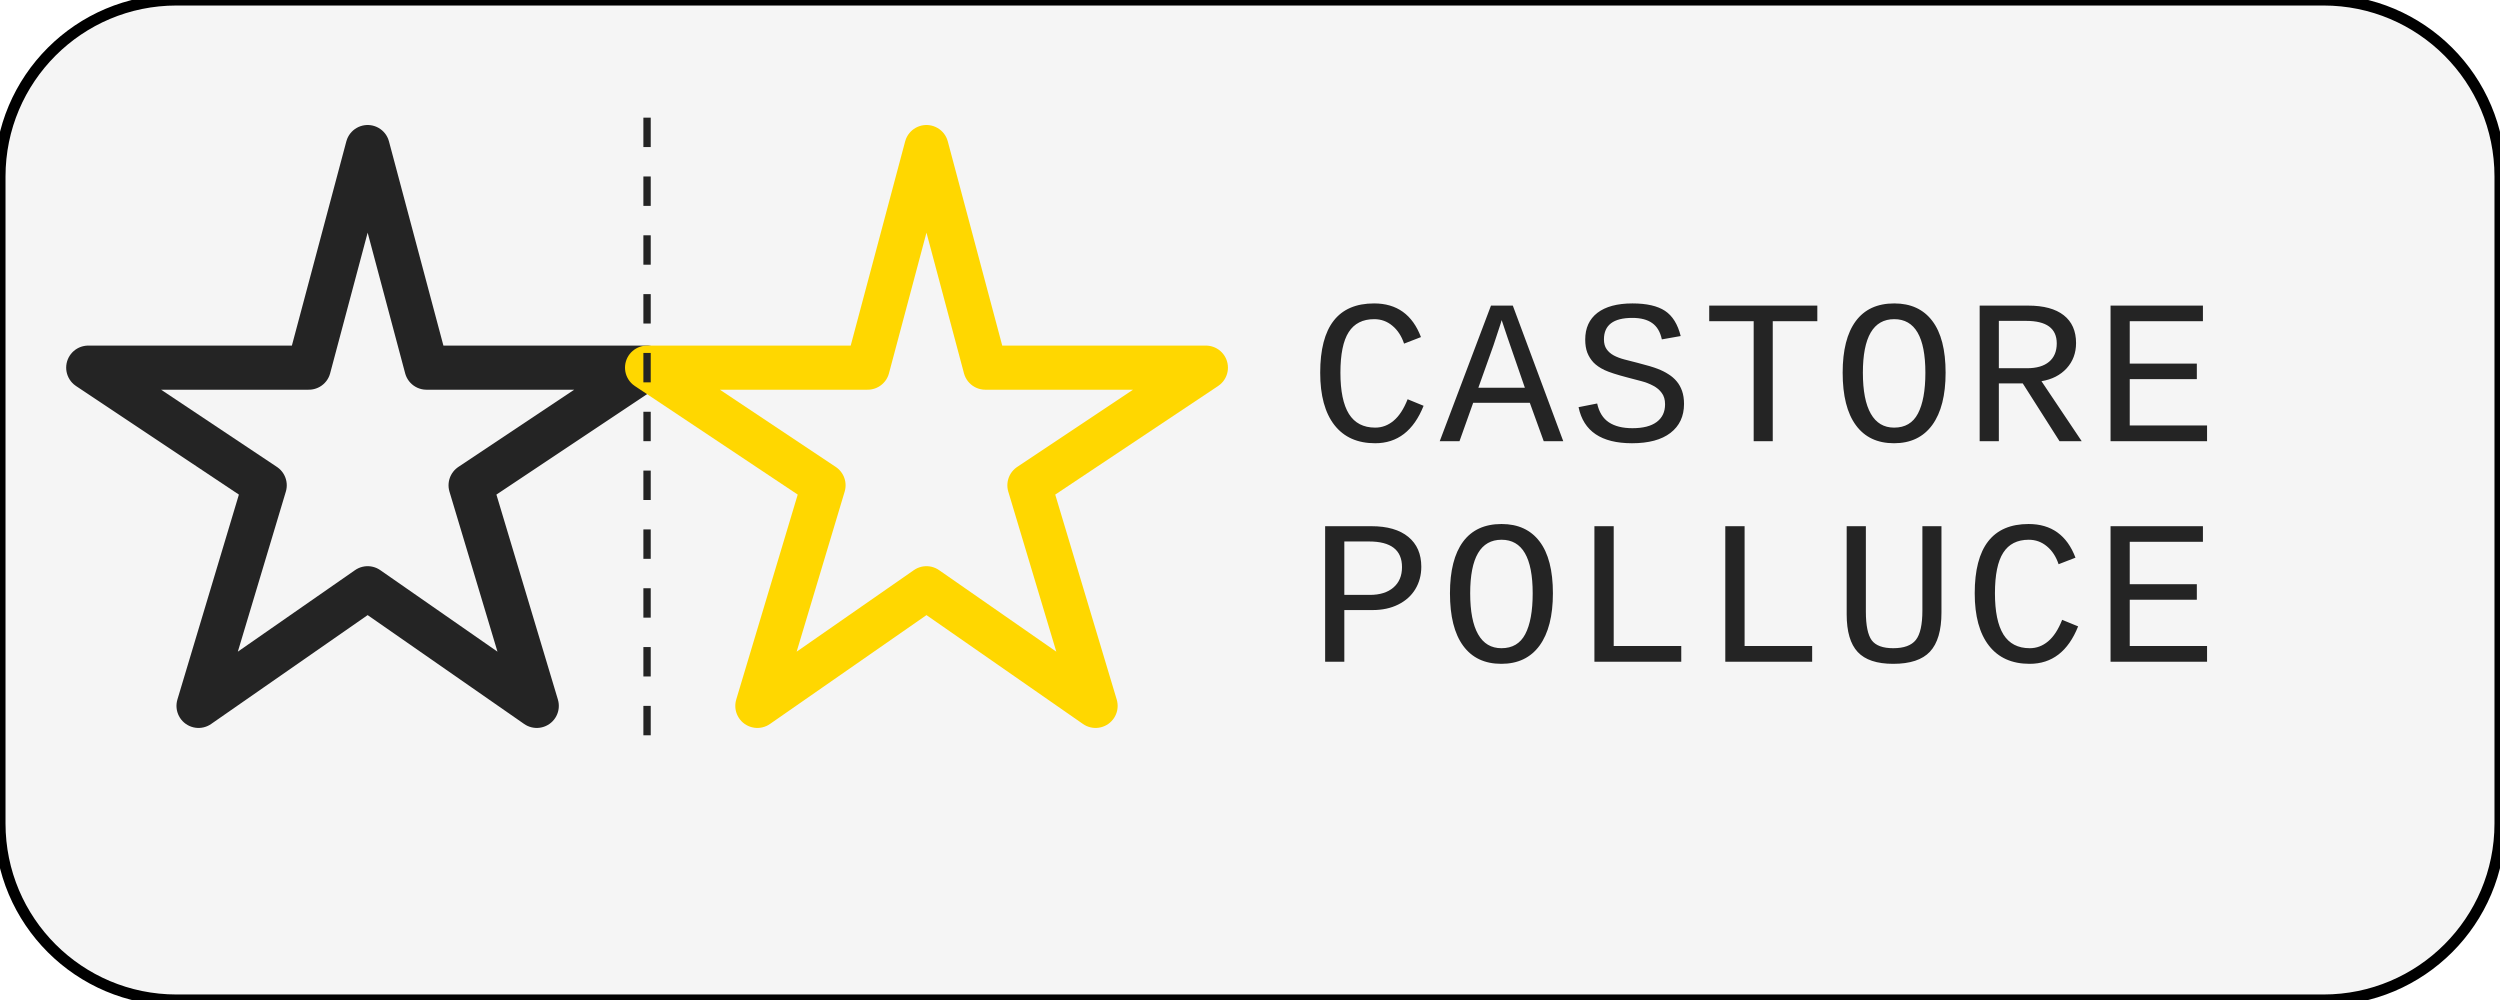
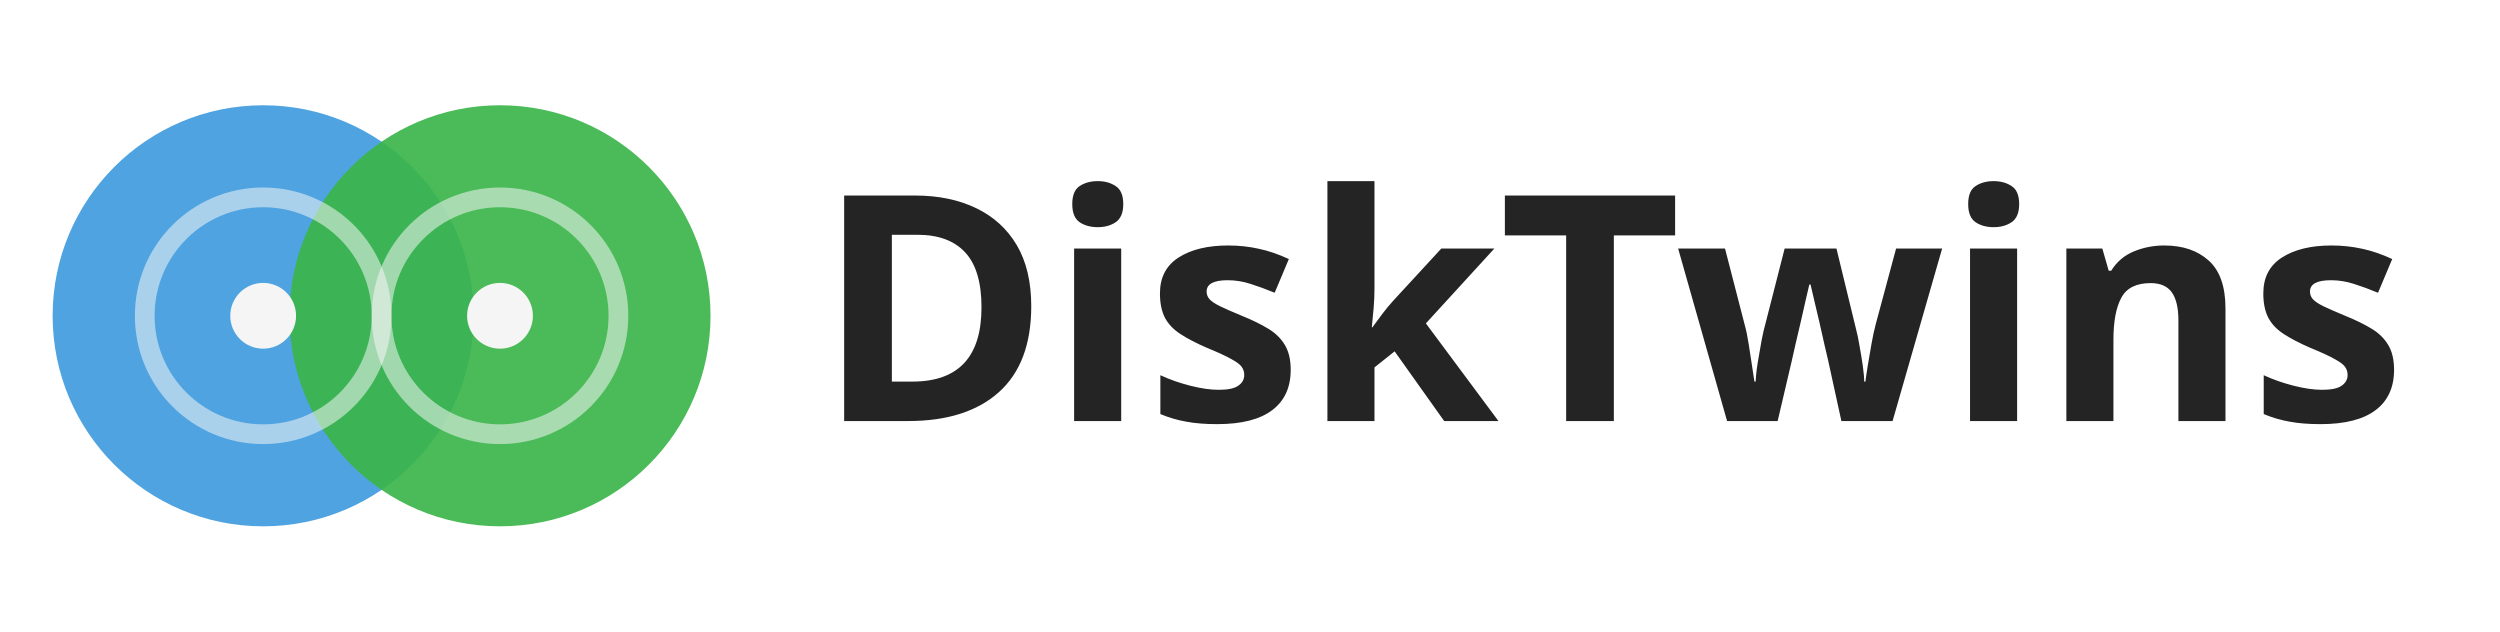
- <svg xmlns="http://www.w3.org/2000/svg" width="340" height="136" viewBox="0 0 340 136">
-   <rect width="340" height="136" rx="24" fill="#f5f5f5" stroke="#000000" stroke-width="1.5" />
-   <polygon points="50,20 58,50 88,50 64,66 73,96 50,80 27,96 36,66 12,50 42,50" fill="none" stroke="#242424" stroke-width="6" stroke-linejoin="round" />
-   <polygon points="126,20 134,50 164,50 140,66 149,96 126,80 103,96 112,66 88,50 118,50" fill="none" stroke="#FFD700" stroke-width="6" stroke-linejoin="round" />
-   <line x1="88" y1="16" x2="88" y2="100" stroke="#242424" stroke-width="1" stroke-dasharray="4,4" />
-   <text x="178" y="60" text-anchor="start" font-family="'Courier New', monospace" font-size="28" fill="#242424" letter-spacing="1">CASTORE</text>
-   <text x="178" y="90" text-anchor="start" font-family="'Courier New', monospace" font-size="28" fill="#242424" letter-spacing="1">POLLUCE</text>
+ <svg xmlns="http://www.w3.org/2000/svg" width="190" height="48" viewBox="0 0 190 48">
+   <circle cx="20" cy="24" r="16" fill="#4EA3E0" />
+   <circle cx="38" cy="24" r="16" fill="#3BB54A" fill-opacity="0.92" />
+   <circle cx="20" cy="24" r="9" fill="none" stroke="#f5f5f5" stroke-opacity="0.55" stroke-width="1.5" />
+   <circle cx="38" cy="24" r="9" fill="none" stroke="#f5f5f5" stroke-opacity="0.55" stroke-width="1.5" />
+   <circle cx="20" cy="24" r="2.5" fill="#f5f5f5" />
+   <circle cx="38" cy="24" r="2.5" fill="#f5f5f5" />
+   <text x="62" y="32" font-family="'Segoe UI', system-ui, sans-serif" font-size="24" font-weight="600" fill="#242424">DiskTwins</text>
</svg>
